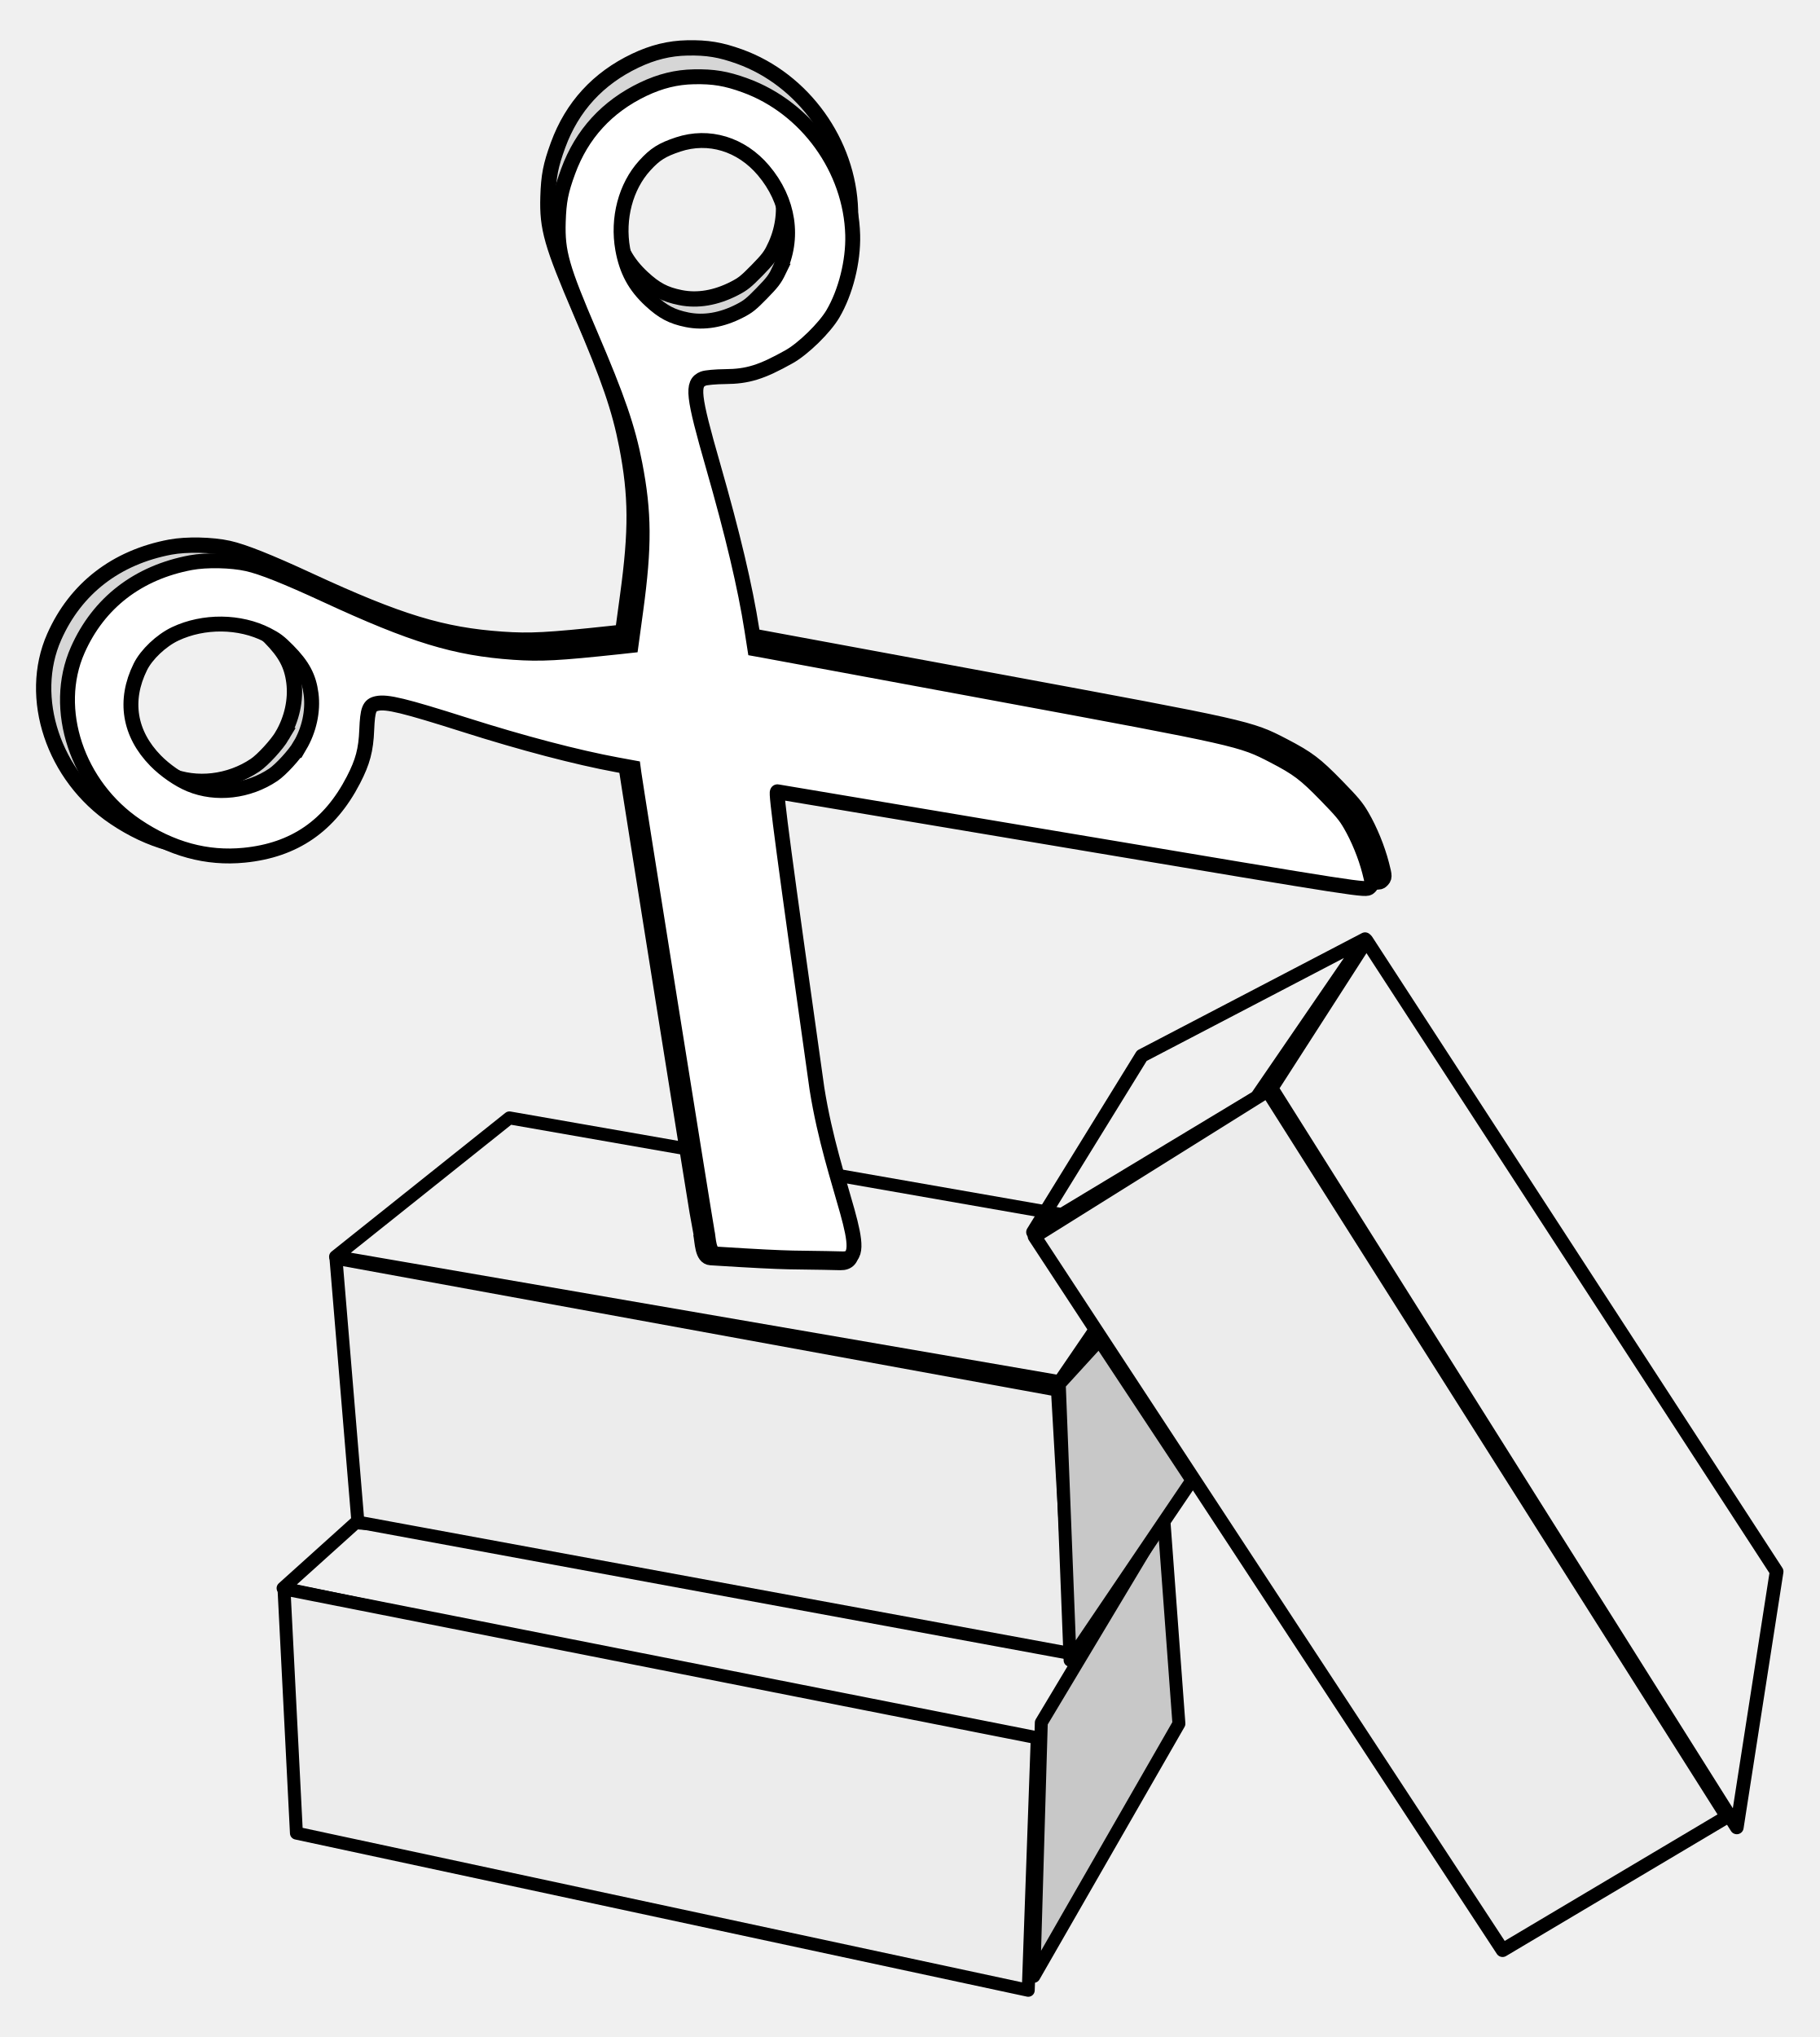
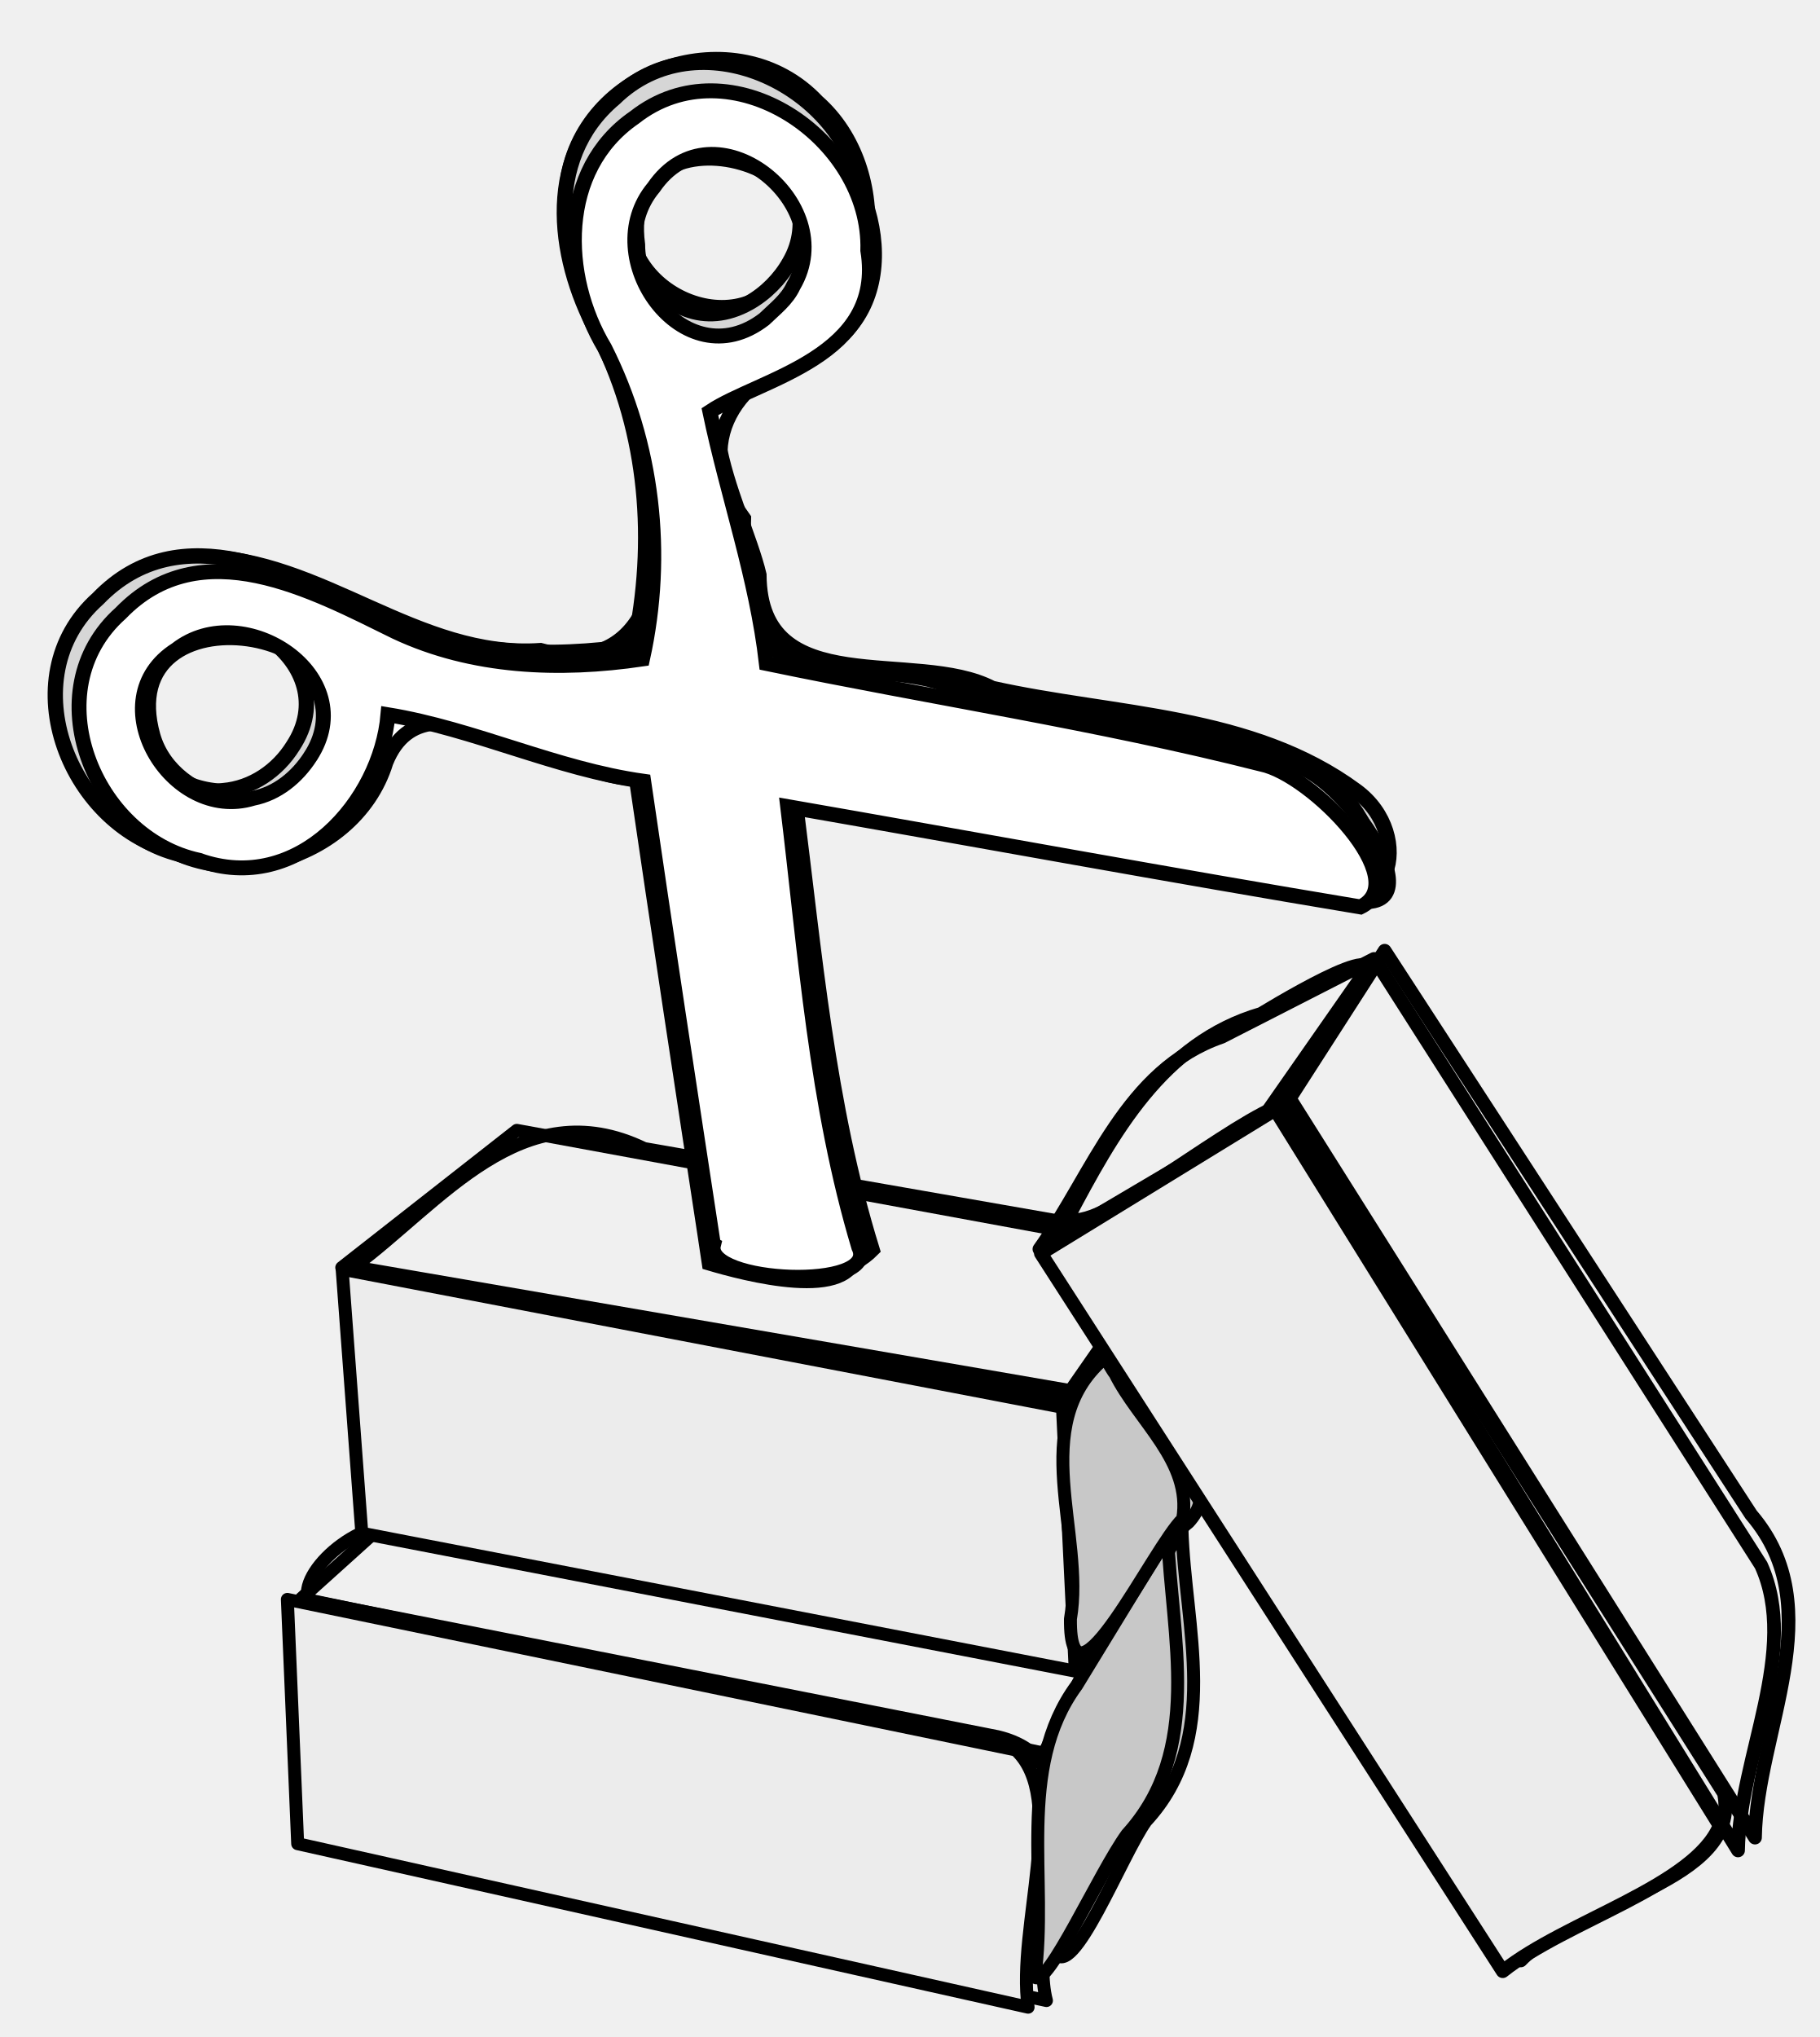
<svg xmlns="http://www.w3.org/2000/svg" width="45.559mm" height="51.002mm" viewBox="0 0 45.559 51.002" version="1.1" id="svg1176">
  <defs id="defs1170" />
  <g id="layer1" transform="translate(-56.59528,-129.4694)">
-     <path style="fill:none;stroke:#000000;stroke-width:0.343;stroke-linecap:butt;stroke-linejoin:round;stroke-miterlimit:4;stroke-dasharray:none;stroke-opacity:1" d="m 88.435,156.716 11.652,18.507 0.997,-6.405 -10.271,-15.8 z" id="path4868-2-7-1-1-6" />
-     <path style="fill:none;stroke:#000000;stroke-width:0.343;stroke-linecap:butt;stroke-linejoin:round;stroke-miterlimit:4;stroke-dasharray:none;stroke-opacity:1" d="m 88.066,156.944 -5.602,3.376 2.724,-4.417 5.591,-2.918 z" id="path4870-6-5-2-5-1" />
-     <path style="fill:none;stroke:#000000;stroke-width:0.324;stroke-linecap:butt;stroke-linejoin:round;stroke-miterlimit:4;stroke-dasharray:none;stroke-opacity:1" d="m 64.998,160.933 4.354,-3.474 16.335,2.858 -2.559,3.746 z" id="path4876-7-9-9-5-8" />
-     <path style="fill:none;stroke:#000000;stroke-width:0.324;stroke-linecap:butt;stroke-linejoin:round;stroke-miterlimit:4;stroke-dasharray:none;stroke-opacity:1" d="m 65.502,167.596 -1.818,1.638 18.895,3.935 1.967,-4.121 z" id="path4878-9-2-3-4-7" />
-     <path style="fill:#ececec;fill-opacity:1;stroke:#000000;stroke-width:0.324;stroke-linecap:butt;stroke-linejoin:round;stroke-miterlimit:4;stroke-dasharray:none;stroke-opacity:1" d="m 63.707,169.252 0.311,6.115 18.326,3.935 0.225,-6.322 z" id="path4880-2-2-1-7-9" />
-     <path style="fill:#c8c8c8;fill-opacity:1;stroke:#000000;stroke-width:0.324;stroke-linecap:butt;stroke-linejoin:round;stroke-miterlimit:4;stroke-dasharray:none;stroke-opacity:1" d="m 85.737,167.485 0.38,5.142 -3.633,6.325 0.187,-6.353 z" id="path4882-0-8-9-6-2" />
-     <path style="fill:#ececec;fill-opacity:1;stroke:#000000;stroke-width:0.324;stroke-linecap:butt;stroke-linejoin:round;stroke-miterlimit:4;stroke-dasharray:none;stroke-opacity:1" d="m 65.008,160.974 18.067,3.301 0.378,6.603 -17.895,-3.299 z" id="path4874-8-9-4-5-0" />
-     <path style="fill:#c8c8c8;fill-opacity:1;stroke:#000000;stroke-width:0.324;stroke-linecap:butt;stroke-linejoin:round;stroke-miterlimit:4;stroke-dasharray:none;stroke-opacity:1" d="m 84.095,163.059 -0.974,1.066 0.271,6.913 3.05,-4.505 -2.381,-3.602 z" id="path4926-7-7-6-2" />
-     <path style="fill:#ececec;fill-opacity:1;stroke:#000000;stroke-width:0.343;stroke-linecap:butt;stroke-linejoin:round;stroke-miterlimit:4;stroke-dasharray:none;stroke-opacity:1" d="m 82.502,160.427 11.72,17.87 5.622,-3.341 -11.506,-18.177 z" id="path4872-1-3-8-9-3" />
-     <path style="fill:#d6d6d6;fill-opacity:1;stroke:#000000;stroke-width:0.383;stroke-miterlimit:4;stroke-dasharray:none;stroke-opacity:1" d="m 74.143,160.354 c -0.041,-0.197 -1.838,-11.449 -1.881,-11.777 l -0.017,-0.132 -0.419,-0.077 c -1.04,-0.192 -2.429,-0.557 -3.902,-1.025 -1.573,-0.499 -2.017,-0.608 -2.273,-0.553 -0.198,0.042 -0.242,0.154 -0.263,0.677 -0.021,0.519 -0.101,0.823 -0.341,1.288 -0.61,1.183 -1.521,1.811 -2.813,1.939 -0.959,0.095 -1.88,-0.157 -2.771,-0.757 -1.527,-1.029 -2.185,-3 -1.51,-4.523 0.537,-1.211 1.547,-1.991 2.908,-2.247 0.402,-0.075 1.043,-0.062 1.456,0.03 0.375,0.084 0.999,0.332 2.026,0.807 2.243,1.037 3.324,1.366 4.826,1.471 0.698,0.049 1.148,0.025 2.729,-0.145 l 0.29,-0.032 0.125,-0.919 c 0.223,-1.636 0.217,-2.503 -0.024,-3.748 -0.18,-0.926 -0.442,-1.69 -1.143,-3.325 -0.739,-1.725 -0.853,-2.122 -0.829,-2.905 0.016,-0.531 0.067,-0.791 0.254,-1.302 0.351,-0.958 1,-1.667 1.934,-2.111 0.437,-0.208 0.852,-0.31 1.3,-0.319 0.504,-0.01 0.832,0.045 1.315,0.219 1.588,0.574 2.727,2.157 2.773,3.852 0.018,0.677 -0.181,1.47 -0.509,2.028 -0.213,0.363 -0.762,0.899 -1.131,1.105 -0.709,0.396 -1.061,0.506 -1.643,0.51 -0.242,0.002 -0.495,0.025 -0.562,0.052 -0.302,0.12 -0.267,0.433 0.252,2.241 0.508,1.77 0.826,3.114 0.999,4.225 l 0.076,0.485 0.256,0.046 c 0.141,0.026 2.829,0.523 5.975,1.106 6.234,1.155 6.283,1.166 7.118,1.6 0.619,0.322 0.807,0.464 1.341,1.011 0.407,0.418 0.498,0.527 0.633,0.759 0.204,0.351 0.388,0.801 0.493,1.206 0.08,0.309 0.08,0.327 -0.005,0.408 -0.088,0.084 -0.109,0.081 -7.628,-1.181 -4.147,-0.696 -7.568,-1.271 -7.602,-1.276 -0.049,-0.009 0.162,1.58 1.017,7.638 0.407,2.566 1.457,4.399 0.666,4.378 -1.316,-0.034 -1.044,0.016 -3.247,-0.123 -0.211,-0.013 -0.203,-0.379 -0.248,-0.605 z M 63.662,147.887 c 0.243,-0.413 0.349,-0.898 0.293,-1.339 -0.055,-0.433 -0.215,-0.732 -0.599,-1.121 -0.215,-0.218 -0.303,-0.285 -0.534,-0.402 -0.703,-0.36 -1.633,-0.369 -2.365,-0.022 -0.357,0.169 -0.737,0.529 -0.895,0.848 -0.427,0.862 -0.287,1.72 0.392,2.414 0.245,0.251 0.592,0.49 0.885,0.611 0.674,0.279 1.505,0.182 2.145,-0.249 0.193,-0.13 0.547,-0.517 0.679,-0.74 z m 12.325,-12.216 c 0.411,-0.846 0.265,-1.818 -0.389,-2.592 -0.572,-0.677 -1.408,-0.931 -2.199,-0.668 -0.414,0.137 -0.592,0.25 -0.857,0.542 -0.492,0.541 -0.708,1.361 -0.567,2.15 0.099,0.555 0.313,0.949 0.714,1.32 0.319,0.295 0.552,0.418 0.942,0.497 0.432,0.088 0.893,0.01 1.358,-0.23 0.211,-0.109 0.286,-0.169 0.562,-0.45 0.27,-0.276 0.336,-0.362 0.437,-0.569 z" id="path4943-3-6-4-3-7" />
-     <path style="fill:#ffffff;fill-opacity:1;stroke:#000000;stroke-width:0.373;stroke-miterlimit:4;stroke-dasharray:none;stroke-opacity:1" d="m 74.299,160.282 c -0.04,-0.191 -1.789,-11.142 -1.83,-11.461 l -0.017,-0.128 -0.408,-0.075 c -1.012,-0.187 -2.364,-0.542 -3.797,-0.997 -1.531,-0.486 -1.963,-0.591 -2.212,-0.538 -0.193,0.041 -0.235,0.15 -0.256,0.659 -0.02,0.505 -0.099,0.801 -0.332,1.253 -0.594,1.151 -1.481,1.763 -2.738,1.887 -0.933,0.093 -1.83,-0.152 -2.697,-0.737 -1.486,-1.001 -2.127,-2.92 -1.47,-4.402 0.522,-1.178 1.506,-1.938 2.83,-2.186 0.391,-0.073 1.015,-0.061 1.417,0.029 0.365,0.081 0.972,0.323 1.972,0.785 2.182,1.009 3.235,1.33 4.696,1.432 0.679,0.047 1.117,0.024 2.656,-0.141 l 0.283,-0.031 0.122,-0.895 c 0.217,-1.592 0.211,-2.436 -0.024,-3.648 -0.175,-0.901 -0.43,-1.645 -1.112,-3.236 -0.72,-1.679 -0.83,-2.065 -0.807,-2.828 0.016,-0.517 0.065,-0.77 0.248,-1.267 0.342,-0.932 0.974,-1.622 1.882,-2.055 0.425,-0.202 0.829,-0.302 1.265,-0.31 0.491,-0.01 0.809,0.043 1.28,0.214 1.546,0.559 2.654,2.099 2.698,3.748 0.017,0.659 -0.176,1.43 -0.495,1.973 -0.208,0.353 -0.742,0.875 -1.101,1.076 -0.69,0.386 -1.033,0.492 -1.599,0.496 -0.236,0.002 -0.482,0.024 -0.547,0.05 -0.294,0.117 -0.26,0.421 0.245,2.181 0.494,1.723 0.804,3.031 0.973,4.112 l 0.074,0.472 0.249,0.045 c 0.137,0.025 2.754,0.509 5.815,1.077 6.067,1.124 6.114,1.135 6.927,1.557 0.602,0.313 0.786,0.451 1.305,0.984 0.396,0.407 0.485,0.513 0.616,0.738 0.198,0.341 0.378,0.78 0.48,1.174 0.078,0.301 0.078,0.318 -0.005,0.397 -0.086,0.082 -0.107,0.079 -7.424,-1.15 -4.036,-0.678 -7.365,-1.236 -7.398,-1.242 -0.048,-0.009 0.158,1.538 0.99,7.434 0.396,2.497 1.418,4.281 0.648,4.261 -1.281,-0.034 -1.017,0.016 -3.16,-0.12 -0.206,-0.013 -0.198,-0.368 -0.241,-0.589 z M 64.1,148.149 c 0.237,-0.402 0.34,-0.874 0.285,-1.303 -0.054,-0.422 -0.209,-0.713 -0.583,-1.091 -0.21,-0.212 -0.295,-0.277 -0.519,-0.392 -0.684,-0.35 -1.589,-0.359 -2.302,-0.022 -0.348,0.165 -0.718,0.515 -0.871,0.825 -0.415,0.838 -0.28,1.674 0.381,2.349 0.239,0.244 0.576,0.477 0.861,0.595 0.656,0.271 1.465,0.177 2.087,-0.242 0.187,-0.126 0.533,-0.503 0.66,-0.72 z m 11.994,-11.889 c 0.4,-0.823 0.258,-1.769 -0.379,-2.523 -0.557,-0.659 -1.37,-0.906 -2.14,-0.65 -0.402,0.134 -0.576,0.243 -0.834,0.527 -0.479,0.526 -0.689,1.325 -0.552,2.093 0.097,0.54 0.304,0.924 0.695,1.285 0.31,0.287 0.537,0.407 0.917,0.484 0.421,0.085 0.869,0.01 1.322,-0.224 0.206,-0.106 0.279,-0.164 0.547,-0.438 0.263,-0.269 0.327,-0.352 0.425,-0.554 z" id="path4943-3-6-4-3-7-2" />
+     <g id="g2020" transform="translate(43.15377,45.13379)">
+       <path id="path4868-2-7-1-1-6-2-9" style="fill:none;stroke:#000000;stroke-width:0.343;stroke-linecap:butt;stroke-linejoin:round;stroke-miterlimit:4;stroke-dasharray:none;stroke-opacity:1" d="m 45.737,111.838 c 3.884,6.169 7.768,12.338 11.652,18.507 0.04,-2.666 1.933,-5.721 -0.097,-8.087 -3.059,-4.706 -6.118,-9.412 -9.177,-14.118 -0.793,1.233 -1.585,2.466 -2.378,3.699 z" />
+       <path id="path4870-6-5-2-5-1-8-4" style="fill:none;stroke:#000000;stroke-width:0.343;stroke-linecap:butt;stroke-linejoin:round;stroke-miterlimit:4;stroke-dasharray:none;stroke-opacity:1" d="m 45.368,112.066 c -1.559,0.702 -4.487,3.18 -5.192,2.772 1.126,-2.129 2.366,-4.395 4.845,-5.117 0.977,-0.589 3.941,-2.315 2.096,-0.207 -0.583,0.851 -1.166,1.701 -1.748,2.552 z" />
+       <path id="path4876-7-9-9-5-8-9-7" style="fill:none;stroke:#000000;stroke-width:0.324;stroke-linecap:butt;stroke-linejoin:round;stroke-miterlimit:4;stroke-dasharray:none;stroke-opacity:1" d="m 22.3,116.056 c 2.162,-1.594 4.219,-4.44 7.273,-2.964 4.472,0.782 8.944,1.565 13.416,2.347 -0.853,1.249 -1.706,2.497 -2.559,3.746 -6.043,-1.043 -12.086,-2.086 -18.129,-3.129 z" />
+       <path id="path4878-9-2-3-4-7-7-8" style="fill:none;stroke:#000000;stroke-width:0.324;stroke-linecap:butt;stroke-linejoin:round;stroke-miterlimit:4;stroke-dasharray:none;stroke-opacity:1" d="m 22.804,122.719 c -0.606,0.546 -1.212,1.092 -1.818,1.638 6.298,1.312 12.597,2.623 18.895,3.935 0.656,-1.374 1.311,-2.747 1.967,-4.121 -6.348,-0.484 -12.696,-0.968 -19.044,-1.452 z" />
+       <path id="path4880-2-2-1-7-9-3-4" style="fill:#ececec;fill-opacity:1;stroke:#000000;stroke-width:0.324;stroke-linecap:butt;stroke-linejoin:round;stroke-miterlimit:4;stroke-dasharray:none;stroke-opacity:1" d="m 21.009,124.375 c 0.104,2.038 0.207,4.077 0.311,6.115 6.109,1.312 12.217,2.623 18.326,3.935 -0.526,-2.041 1.629,-5.926 -1.221,-6.607 -5.805,-1.147 -11.611,-2.295 -17.416,-3.442 z" />
+       <path id="path4882-0-8-9-6-2-6-5" style="fill:#c8c8c8;fill-opacity:1;stroke:#000000;stroke-width:0.324;stroke-linecap:butt;stroke-linejoin:round;stroke-miterlimit:4;stroke-dasharray:none;stroke-opacity:1" d="m 43.039,122.608 c 0.071,2.475 1.013,5.264 -0.905,7.33 -0.61,0.861 -1.844,4.043 -2.281,3.275 0.04,-2.661 -0.371,-5.596 1.5,-7.792 0.562,-0.938 1.124,-1.876 1.686,-2.814 z" />
+       <path id="path4874-8-9-4-5-0-1-0" style="fill:#ececec;fill-opacity:1;stroke:#000000;stroke-width:0.324;stroke-linecap:butt;stroke-linejoin:round;stroke-miterlimit:4;stroke-dasharray:none;stroke-opacity:1" d="m 22.31,116.096 c 6.022,1.101 12.045,2.201 18.067,3.301 0.126,2.201 0.252,4.402 0.378,6.603 -5.965,-1.1 -11.93,-2.199 -17.895,-3.299 -0.183,-2.202 -0.366,-4.404 -0.55,-6.606 z" />
+       <path id="path4926-7-7-6-2-2-3" style="fill:#c8c8c8;fill-opacity:1;stroke:#000000;stroke-width:0.324;stroke-linecap:butt;stroke-linejoin:round;stroke-miterlimit:4;stroke-dasharray:none;stroke-opacity:1" d="m 41.397,118.181 c -2.001,1.901 -0.304,4.822 -0.796,7.188 0.753,1.072 1.782,-2.33 2.601,-2.914 1.18,-1.255 -1.267,-3.012 -1.805,-4.274 z" />
+       <path id="path4872-1-3-8-9-3-9-6" style="fill:#ececec;fill-opacity:1;stroke:#000000;stroke-width:0.343;stroke-linecap:butt;stroke-linejoin:round;stroke-miterlimit:4;stroke-dasharray:none;stroke-opacity:1" d="m 39.804,115.55 c 3.907,5.957 7.813,11.914 11.72,17.87 1.409,-1.459 5.541,-1.957 5.088,-4.185 -3.657,-5.778 -7.315,-11.556 -10.972,-17.334 -1.945,1.216 -3.891,2.432 -5.836,3.648 z" />
+       <path id="path4943-3-6-4-3-7-3-1" style="fill:#d6d6d6;fill-opacity:1;stroke:#000000;stroke-width:0.383;stroke-miterlimit:4;stroke-dasharray:none;stroke-opacity:1" d="m 31.445,115.477 c -0.642,-3.968 -1.283,-7.936 -1.898,-11.909 -2.132,0.327 -5.758,-3.044 -6.831,-0.407 -0.825,2.694 -4.765,3.691 -6.589,1.409 -2.257,-1.963 -0.76,-6.403 2.325,-6.29 3.033,0.023 5.44,2.561 8.523,2.345 2.567,0.692 3.244,-1.844 2.796,-3.839 -0.225,-2.726 -2.192,-5.044 -2.133,-7.801 0.318,-2.946 4.255,-4.235 6.266,-2.095 1.914,1.68 1.677,5.389 -0.839,6.37 -3.13,0.153 -1.032,3.711 -0.619,5.468 0.022,3.213 3.926,1.842 5.84,2.843 3.062,0.685 6.492,0.631 9.114,2.565 1.529,1.118 0.822,3.607 -1.195,2.22 -4.318,-0.712 -8.633,-1.447 -12.949,-2.168 0.492,3.793 0.794,7.644 1.927,11.317 -0.591,1.276 -3.003,0.915 -3.739,-0.028 z M 20.964,103.01 c 1.832,-2.987 -4.466,-4.644 -4.342,-1.078 0.126,2.173 3.252,3.139 4.342,1.078 z M 33.289,90.794 c 1.77,-2.93 -4.197,-4.871 -4.093,-1.214 -0.245,2.273 3.147,3.556 4.093,1.214 z" />
+       <path id="path4943-3-6-4-3-7-2-1-0" style="fill:#ffffff;fill-opacity:1;stroke:#000000;stroke-width:0.373;stroke-miterlimit:4;stroke-dasharray:none;stroke-opacity:1" d="m 31.601,115.404 c -0.624,-3.862 -1.249,-7.724 -1.847,-11.589 -2.075,0.318 -5.604,-2.962 -6.648,-0.396 -0.808,2.638 -4.655,3.566 -6.427,1.361 -2.254,-1.957 -0.624,-6.379 2.445,-6.122 2.896,0.164 5.249,2.528 8.216,2.274 2.705,0.815 3.081,-2.634 2.466,-4.471 -0.306,-2.638 -2.628,-4.944 -1.653,-7.707 0.758,-2.173 3.712,-2.954 5.431,-1.417 1.844,1.239 2.636,4.576 0.372,5.806 -2.081,0.535 -3.266,2.297 -1.893,4.177 -0.107,2.751 1.724,4.487 4.397,4.21 3.308,0.658 6.75,0.968 9.899,2.207 1.43,0.536 2.56,3.874 0.02,2.854 -4.343,-0.698 -8.677,-1.455 -13.017,-2.173 0.48,3.758 0.798,7.57 1.923,11.207 -0.907,0.914 -2.924,0.853 -3.686,-0.22 z M 21.402,103.272 c 1.897,-3.304 -5.205,-4.359 -4.129,-0.516 0.508,1.762 3.28,2.321 4.129,0.516 z M 33.396,91.383 c 1.792,-3.047 -4.484,-4.651 -3.986,-0.922 0.006,2.098 3.143,3.061 3.986,0.922 z" />
+     </g>
+     <g id="g2069" transform="rotate(0.4949959,-7822.055,538.5231)">
+       <path id="path4868-2-7-1-1-6-2" style="fill:none;stroke:#000000;stroke-width:0.343;stroke-linecap:butt;stroke-linejoin:round;stroke-miterlimit:4;stroke-dasharray:none;stroke-opacity:1" d="m 85.037,88.865 c 3.884,6.169 7.768,12.338 11.652,18.507 0.018,-2.349 1.507,-5.013 0.515,-7.146 -3.263,-5.02 -6.526,-10.04 -9.789,-15.06 -0.793,1.233 -1.585,2.466 -2.378,3.699 z" />
+       <path id="path4870-6-5-2-5-1-8" style="fill:none;stroke:#000000;stroke-width:0.343;stroke-linecap:butt;stroke-linejoin:round;stroke-miterlimit:4;stroke-dasharray:none;stroke-opacity:1" d="m 84.667,89.092 c -1.867,1.125 -3.735,2.251 -5.602,3.376 1.337,-1.903 2.123,-4.506 4.519,-5.354 1.265,-0.661 2.531,-1.321 3.796,-1.982 -0.904,1.32 -1.808,2.64 -2.713,3.959 z" />
+       <path id="path4876-7-9-9-5-8-9" style="fill:none;stroke:#000000;stroke-width:0.324;stroke-linecap:butt;stroke-linejoin:round;stroke-miterlimit:4;stroke-dasharray:none;stroke-opacity:1" d="m 61.599,93.082 c 1.451,-1.158 2.903,-2.316 4.354,-3.474 5.445,0.953 10.89,1.905 16.335,2.858 -0.853,1.249 -1.706,2.497 -2.559,3.746 -6.043,-1.043 -12.086,-2.086 -18.129,-3.129 z" />
+       <path id="path4878-9-2-3-4-7-7" style="fill:none;stroke:#000000;stroke-width:0.324;stroke-linecap:butt;stroke-linejoin:round;stroke-miterlimit:4;stroke-dasharray:none;stroke-opacity:1" d="m 62.104,99.745 c -1.258,0.626 -2.105,2.216 -0.083,1.999 5.72,1.191 11.44,2.382 17.161,3.574 0.656,-1.374 1.311,-2.747 1.967,-4.121 -6.348,-0.484 -12.696,-0.968 -19.044,-1.452 z" />
+       <path id="path4880-2-2-1-7-9-3" style="fill:#ececec;fill-opacity:1;stroke:#000000;stroke-width:0.324;stroke-linecap:butt;stroke-linejoin:round;stroke-miterlimit:4;stroke-dasharray:none;stroke-opacity:1" d="m 60.309,101.401 c 0.104,2.038 0.207,4.077 0.311,6.115 6.109,1.312 12.217,2.623 18.326,3.935 -0.302,-2.003 0.948,-5.236 -0.364,-6.438 -6.091,-1.204 -12.182,-2.408 -18.273,-3.612 z" />
+       <path id="path4882-0-8-9-6-2-6" style="fill:#c8c8c8;fill-opacity:1;stroke:#000000;stroke-width:0.324;stroke-linecap:butt;stroke-linejoin:round;stroke-miterlimit:4;stroke-dasharray:none;stroke-opacity:1" d="m 82.339,99.634 c 0.124,2.527 0.943,5.343 -0.954,7.466 -0.696,0.979 -1.947,3.866 -2.28,3.598 0.325,-2.424 -0.527,-5.215 0.986,-7.312 0.749,-1.251 1.499,-2.501 2.248,-3.752 z" />
+       <path id="path4874-8-9-4-5-0-1" style="fill:#ececec;fill-opacity:1;stroke:#000000;stroke-width:0.324;stroke-linecap:butt;stroke-linejoin:round;stroke-miterlimit:4;stroke-dasharray:none;stroke-opacity:1" d="m 61.609,93.123 c 6.022,1.101 12.045,2.201 18.067,3.301 0.126,2.201 0.252,4.402 0.378,6.603 -5.965,-1.1 -11.93,-2.199 -17.895,-3.299 -0.183,-2.202 -0.366,-4.404 -0.55,-6.606 z" />
+       <path id="path4926-7-7-6-2-2" style="fill:#c8c8c8;fill-opacity:1;stroke:#000000;stroke-width:0.324;stroke-linecap:butt;stroke-linejoin:round;stroke-miterlimit:4;stroke-dasharray:none;stroke-opacity:1" d="m 80.696,95.207 c -1.912,1.693 -0.426,4.373 -0.774,6.516 -0.002,2.679 2.068,-1.828 2.789,-2.53 0.229,-1.435 -1.133,-2.44 -1.731,-3.632 -0.05,-0.026 -0.426,-0.746 -0.284,-0.354 z" />
+       <path id="path4872-1-3-8-9-3-9" style="fill:#ececec;fill-opacity:1;stroke:#000000;stroke-width:0.343;stroke-linecap:butt;stroke-linejoin:round;stroke-miterlimit:4;stroke-dasharray:none;stroke-opacity:1" d="m 79.103,92.576 c 3.907,5.957 7.813,11.914 11.72,17.871 1.581,-1.283 4.794,-2.176 5.4,-3.693 -3.761,-5.942 -7.523,-11.884 -11.284,-17.826 -1.945,1.216 -3.891,2.432 -5.836,3.648 z" />
+       <path id="path4943-3-6-4-3-7-3" style="fill:#d6d6d6;fill-opacity:1;stroke:#000000;stroke-width:0.383;stroke-miterlimit:4;stroke-dasharray:none;stroke-opacity:1" d="m 70.744,92.503 c -0.642,-3.968 -1.283,-7.936 -1.898,-11.909 -2.259,-0.295 -4.364,-1.309 -6.594,-1.656 -0.175,2.225 -2.272,4.674 -4.828,3.787 -2.716,-0.556 -4.285,-4.333 -2.073,-6.338 2.053,-2.163 4.919,-0.62 7.082,0.418 1.988,0.915 4.226,0.98 6.356,0.642 0.52,-2.594 0.297,-5.315 -0.916,-7.695 -1.07,-1.835 -1.507,-4.456 0.304,-6.004 2.057,-2.039 5.628,-0.418 6.181,2.206 0.77,2.331 -1.271,4.867 -3.709,4.631 -0.289,2.056 1.149,4.29 1.251,6.467 0.708,1.346 3.462,0.707 4.873,1.372 2.842,0.636 5.826,0.819 8.551,1.865 1.395,0.285 4.015,4.261 1.03,3.234 -4.602,-0.756 -9.199,-1.539 -13.799,-2.308 0.493,3.792 0.794,7.646 1.927,11.317 -0.035,1.33 -2.84,0.594 -3.678,0.354 l -0.061,-0.383 z M 60.264,80.036 c 1.34,-2.086 -1.754,-4.089 -3.473,-2.726 -1.913,1.225 -0.299,4.218 1.735,3.856 0.727,-0.068 1.361,-0.513 1.738,-1.13 z m 12.325,-12.216 c 1.165,-2.015 -1.793,-4.594 -3.446,-2.719 -1.642,1.59 0.214,5.023 2.447,3.738 0.41,-0.235 0.771,-0.605 0.999,-1.019 z" />
+       <path id="path4943-3-6-4-3-7-2-1" style="fill:#ffffff;fill-opacity:1;stroke:#000000;stroke-width:0.373;stroke-miterlimit:4;stroke-dasharray:none;stroke-opacity:1" d="m 70.901,92.43 c -0.624,-3.862 -1.249,-7.724 -1.847,-11.589 -2.198,-0.288 -4.247,-1.274 -6.417,-1.611 -0.17,2.166 -2.211,4.549 -4.699,3.685 -2.643,-0.541 -4.171,-4.216 -2.017,-6.168 1.998,-2.105 4.787,-0.603 6.892,0.407 1.936,0.889 4.112,0.95 6.186,0.625 0.557,-2.632 0.22,-5.378 -1.014,-7.778 -1.101,-1.796 -1.19,-4.457 0.694,-5.777 2.37,-1.901 5.932,0.469 5.873,3.279 0.455,2.663 -2.68,3.23 -3.92,4.07 0.458,2.103 1.204,4.144 1.469,6.291 4.135,0.823 8.324,1.414 12.419,2.416 1.261,0.247 3.867,2.877 2.511,3.552 -4.795,-0.756 -9.576,-1.595 -14.365,-2.388 0.48,3.691 0.771,7.441 1.875,11.014 0.551,1.107 -3.876,0.948 -3.638,-0.027 z M 60.701,80.298 c 1.304,-2.03 -1.707,-3.979 -3.38,-2.652 -1.972,1.272 -0.095,4.354 1.959,3.705 0.607,-0.126 1.093,-0.538 1.421,-1.052 z M 72.695,68.409 c 1.203,-2.076 -2.045,-4.631 -3.52,-2.436 -1.44,1.747 0.788,4.845 2.798,3.272 0.26,-0.257 0.568,-0.492 0.722,-0.836 z" />
+     </g>
  </g>
</svg>
